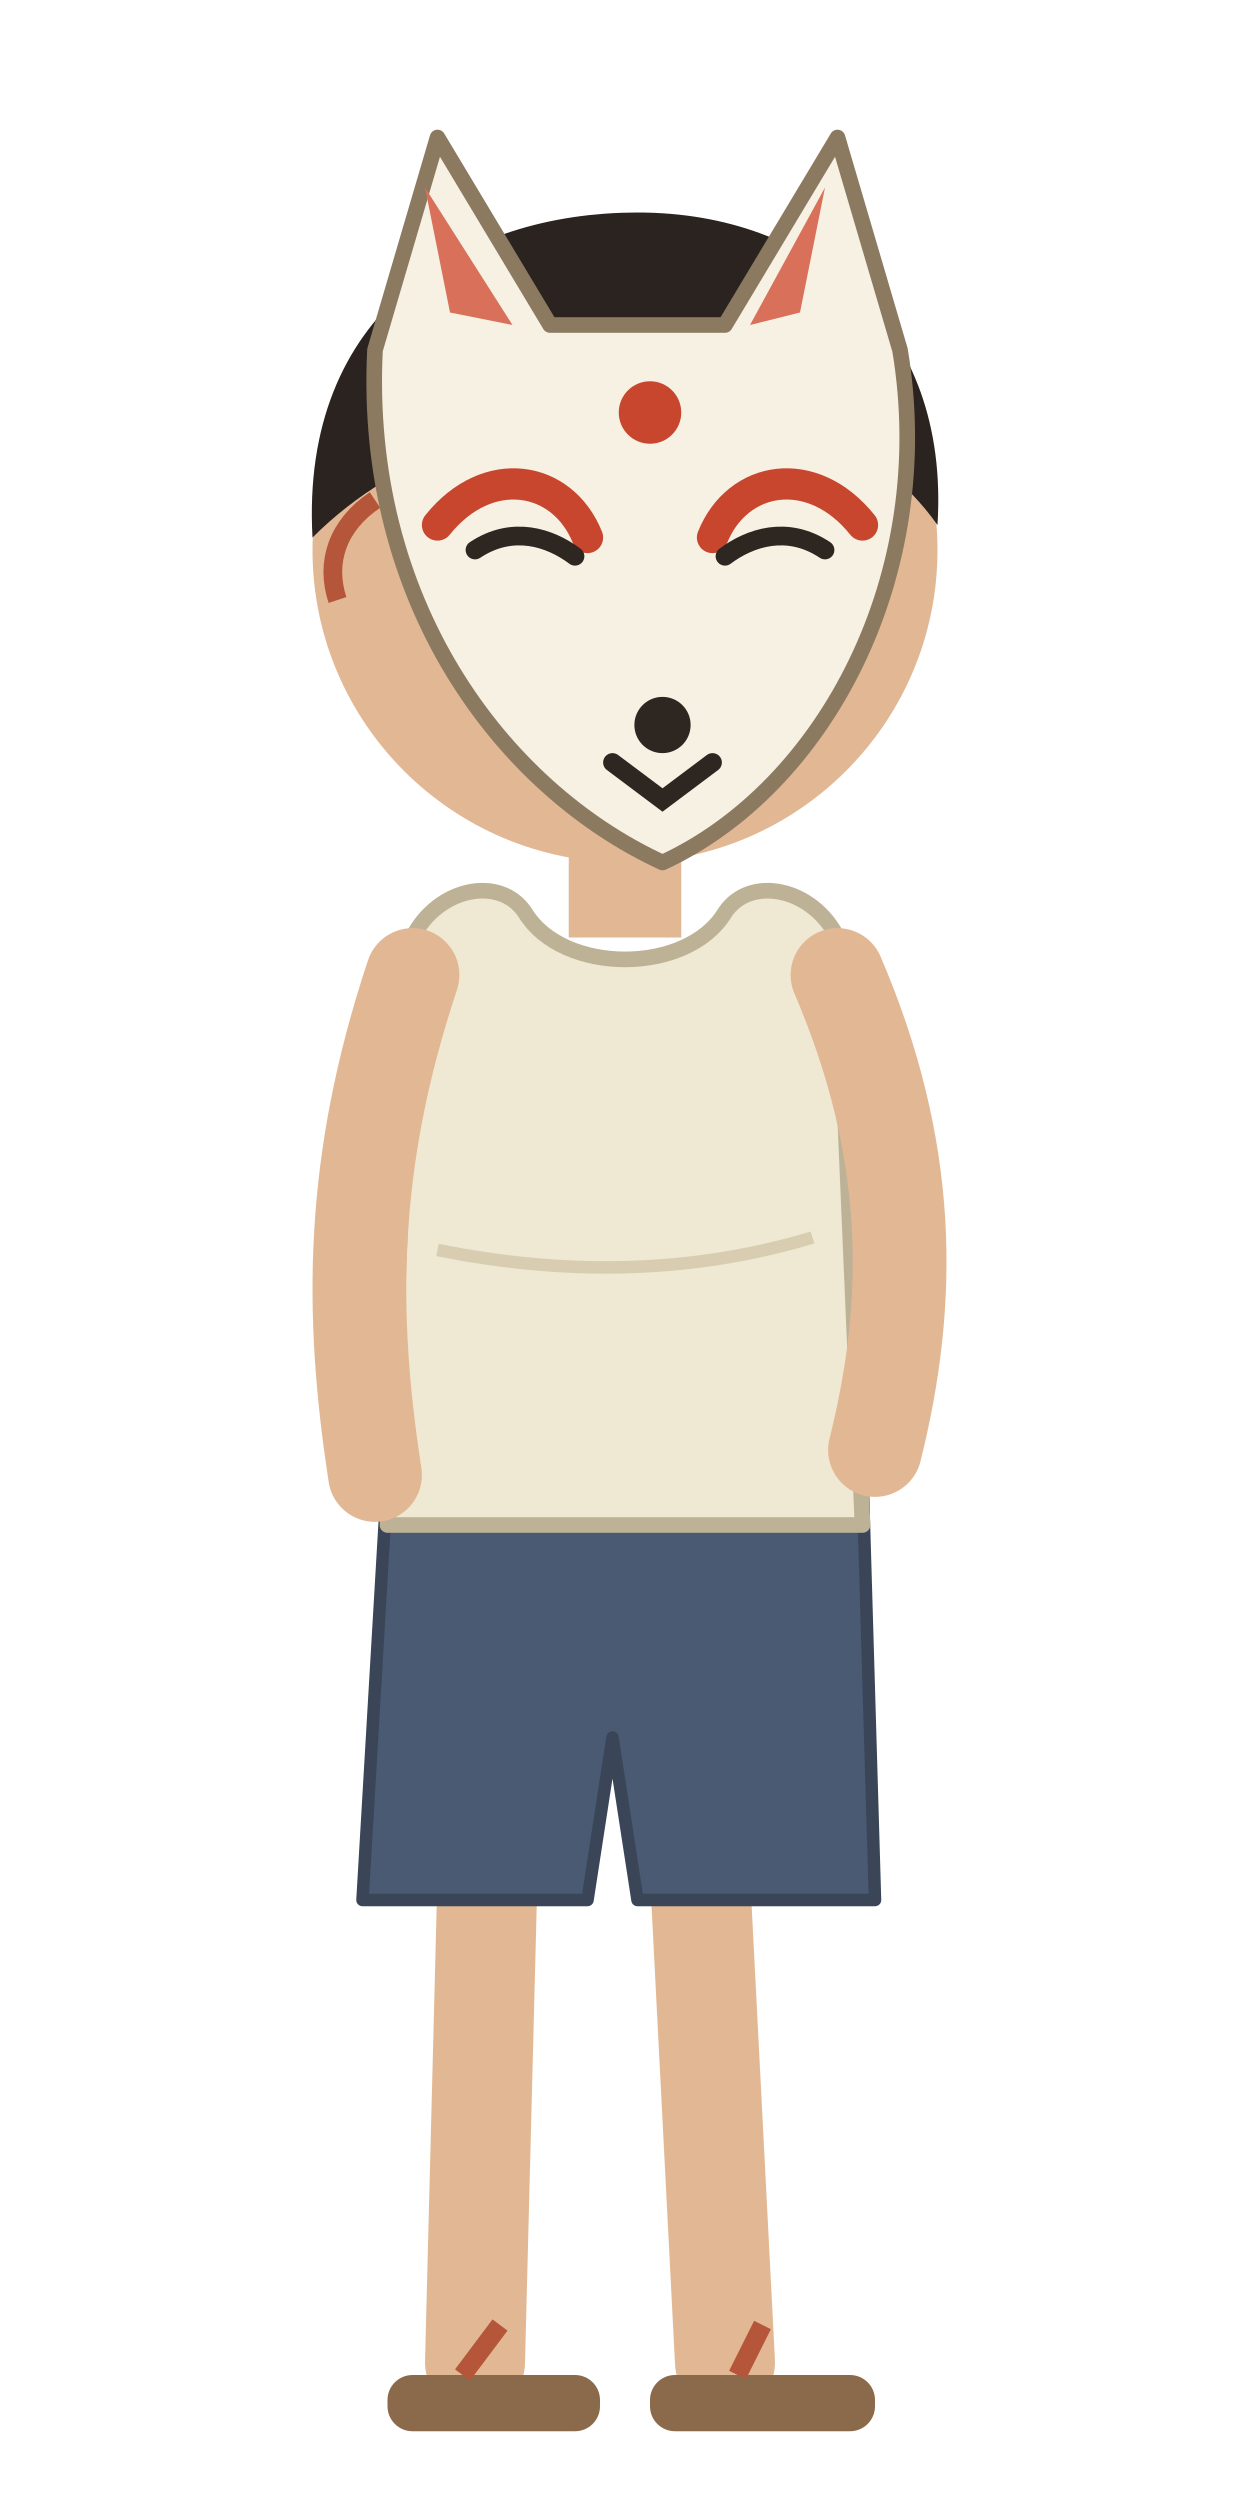
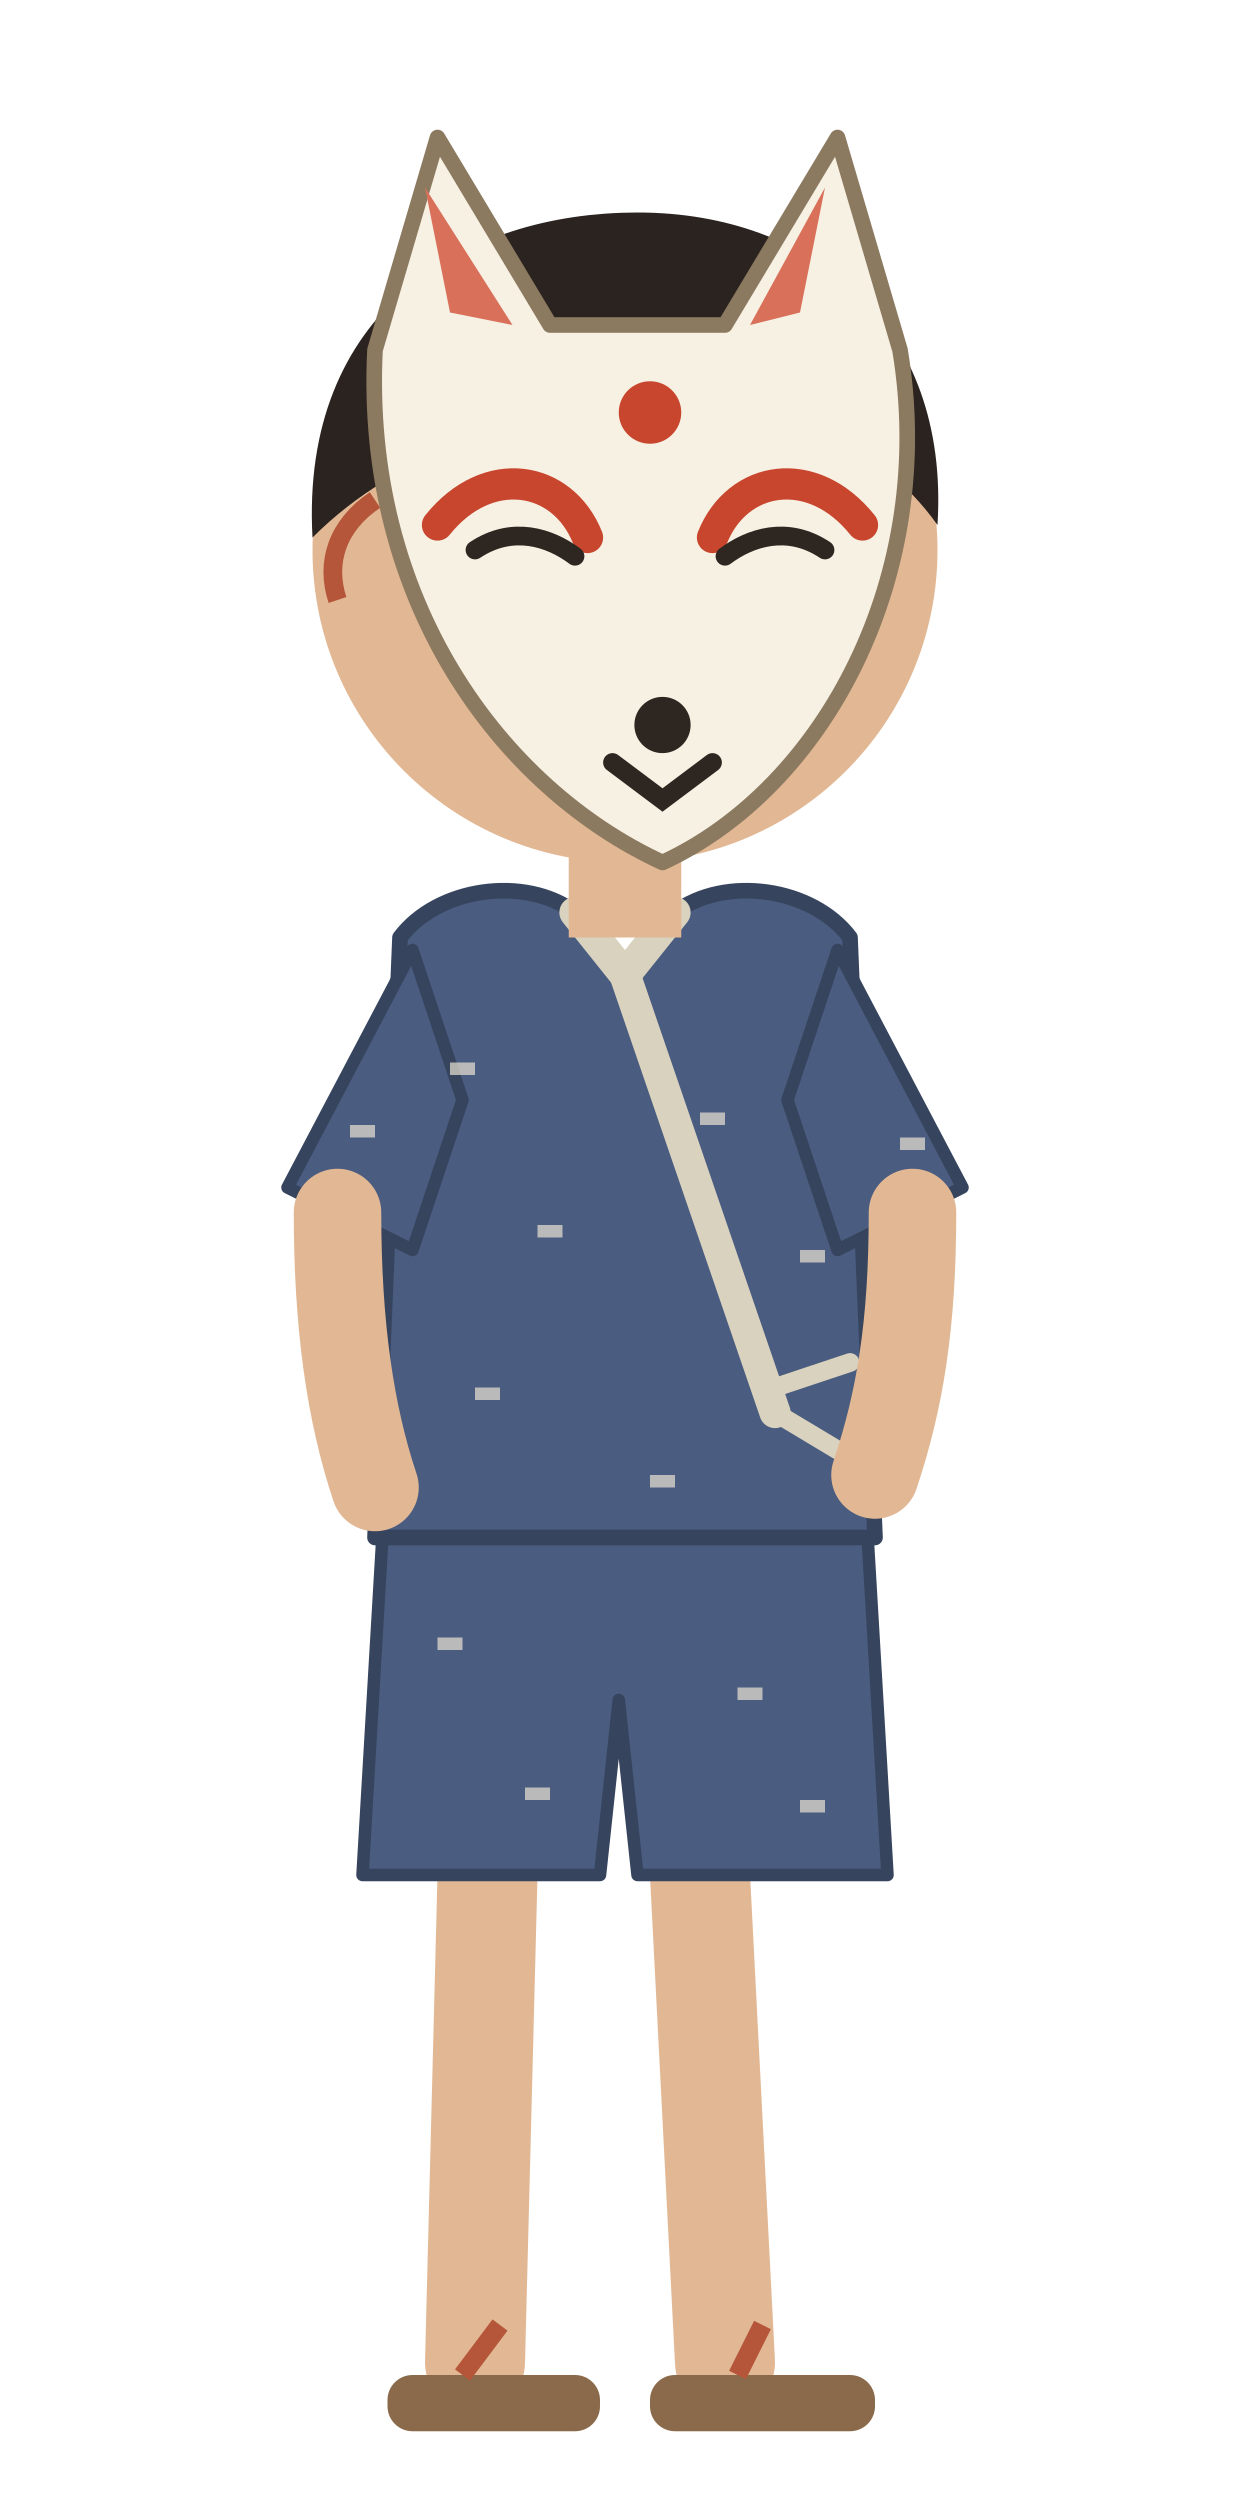
<svg xmlns="http://www.w3.org/2000/svg" viewBox="0 0 200 400" width="200" height="400">
  <ellipse cx="100" cy="392" rx="46" ry="6" fill="#000" opacity="0.0" />
  <path d="M78 300 L76 378" stroke="#E2B894" stroke-width="16" stroke-linecap="round" />
  <path d="M112 300 L116 378" stroke="#E2B894" stroke-width="16" stroke-linecap="round" />
  <rect x="62" y="380" width="34" height="9" rx="4" fill="#8A6A4A" />
  <rect x="104" y="380" width="36" height="9" rx="4" fill="#8A6A4A" />
  <path d="M74 380 L80 372 M118 380 L122 372" stroke="#B5563A" stroke-width="3" />
-   <path d="M62 236 L138 236 L140 304 L102 304 L98 278 L94 304 L58 304 Z" fill="#4A5A72" stroke="#3A4558" stroke-width="2" stroke-linejoin="round" />
-   <path d="M66 150 C70 142, 80 140, 84 146 C90 156, 110 156, 116 146 C120 140, 130 142, 134 150 L138 244 L62 244 Z" fill="#EFE8D2" stroke="#BDB296" stroke-width="2.5" stroke-linejoin="round" />
-   <path d="M70 200 C90 204, 110 204, 130 198" fill="none" stroke="#D8CDB0" stroke-width="2" />
-   <path d="M66 156 C56 186, 56 210, 60 236" fill="none" stroke="#E2B894" stroke-width="15" stroke-linecap="round" />
-   <path d="M134 156 C146 184, 146 208, 140 232" fill="none" stroke="#E2B894" stroke-width="15" stroke-linecap="round" />
+   <path d="M62 232 L138 232 L142 300 L102 300 L99 272 L96 300 L58 300 Z" fill="#4A5C80" stroke="#36445E" stroke-width="2" stroke-linejoin="round" />
+   <path d="M64 150 C70 142, 84 140, 92 146 L100 156 L108 146 C116 140, 130 142, 136 150 L140 246 L60 246 Z" fill="#4A5C80" stroke="#36445E" stroke-width="2.5" stroke-linejoin="round" />
+   <path d="M66 152 L46 190 L66 200 L74 176 Z" fill="#4A5C80" stroke="#36445E" stroke-width="2" stroke-linejoin="round" />
+   <path d="M134 152 L154 190 L134 200 L126 176 Z" fill="#4A5C80" stroke="#36445E" stroke-width="2" stroke-linejoin="round" />
+   <path d="M92 146 L100 156 L124 226" fill="none" stroke="#D9D2BE" stroke-width="5" stroke-linecap="round" />
+   <path d="M108 146 L100 156" fill="none" stroke="#D9D2BE" stroke-width="5" stroke-linecap="round" />
+   <path d="M124 222 L136 218 M124 226 L134 232" stroke="#D9D2BE" stroke-width="3" stroke-linecap="round" />
+   <g fill="#E8E2D2" opacity="0.7">
+     <rect x="72" y="170" width="4" height="2" />
+     <rect x="86" y="196" width="4" height="2" />
+     <rect x="76" y="222" width="4" height="2" />
+     <rect x="112" y="178" width="4" height="2" />
+     <rect x="128" y="200" width="4" height="2" />
+     <rect x="104" y="236" width="4" height="2" />
+     <rect x="70" y="262" width="4" height="2" />
+     <rect x="118" y="270" width="4" height="2" />
+     <rect x="84" y="286" width="4" height="2" />
+     <rect x="128" y="288" width="4" height="2" />
+     <rect x="56" y="180" width="4" height="2" />
+     <rect x="144" y="182" width="4" height="2" />
+   </g>
+   <path d="M54 194 C54 212, 56 226, 60 238" fill="none" stroke="#E2B894" stroke-width="14" stroke-linecap="round" />
+   <path d="M146 194 C146 212, 144 224, 140 236" fill="none" stroke="#E2B894" stroke-width="14" stroke-linecap="round" />
  <rect x="91" y="128" width="18" height="22" fill="#E2B894" />
  <circle cx="100" cy="88" r="50" fill="#E2B894" />
  <path d="M50 86 C48 50, 74 34, 102 34 C130 34, 152 52, 150 84 C140 70, 124 64, 104 66 C84 66, 64 72, 50 86 Z" fill="#2A2320" />
  <path d="M60 56 L70 22 L88 52 L116 52 L134 22 L144 56 C150 92, 132 126, 106 138 C80 126, 58 96, 60 56 Z" fill="#F7F1E4" stroke="#8C7A60" stroke-width="2.5" stroke-linejoin="round" />
  <path d="M68 30 L72 50 L82 52 Z M132 30 L128 50 L120 52 Z" fill="#D9705A" />
  <path d="M70 84 C78 74, 90 76, 94 86" fill="none" stroke="#C8462E" stroke-width="5" stroke-linecap="round" />
  <path d="M138 84 C130 74, 118 76, 114 86" fill="none" stroke="#C8462E" stroke-width="5" stroke-linecap="round" />
  <path d="M76 88 C82 84, 88 86, 92 89 M132 88 C126 84, 120 86, 116 89" fill="none" stroke="#2E2620" stroke-width="3" stroke-linecap="round" />
  <circle cx="104" cy="66" r="5" fill="#C8462E" />
  <circle cx="106" cy="116" r="4.5" fill="#2E2620" />
  <path d="M98 122 L106 128 L114 122" fill="none" stroke="#2E2620" stroke-width="3" stroke-linecap="round" />
  <path d="M60 80 C54 84, 52 90, 54 96" fill="none" stroke="#B5563A" stroke-width="3" />
</svg>
